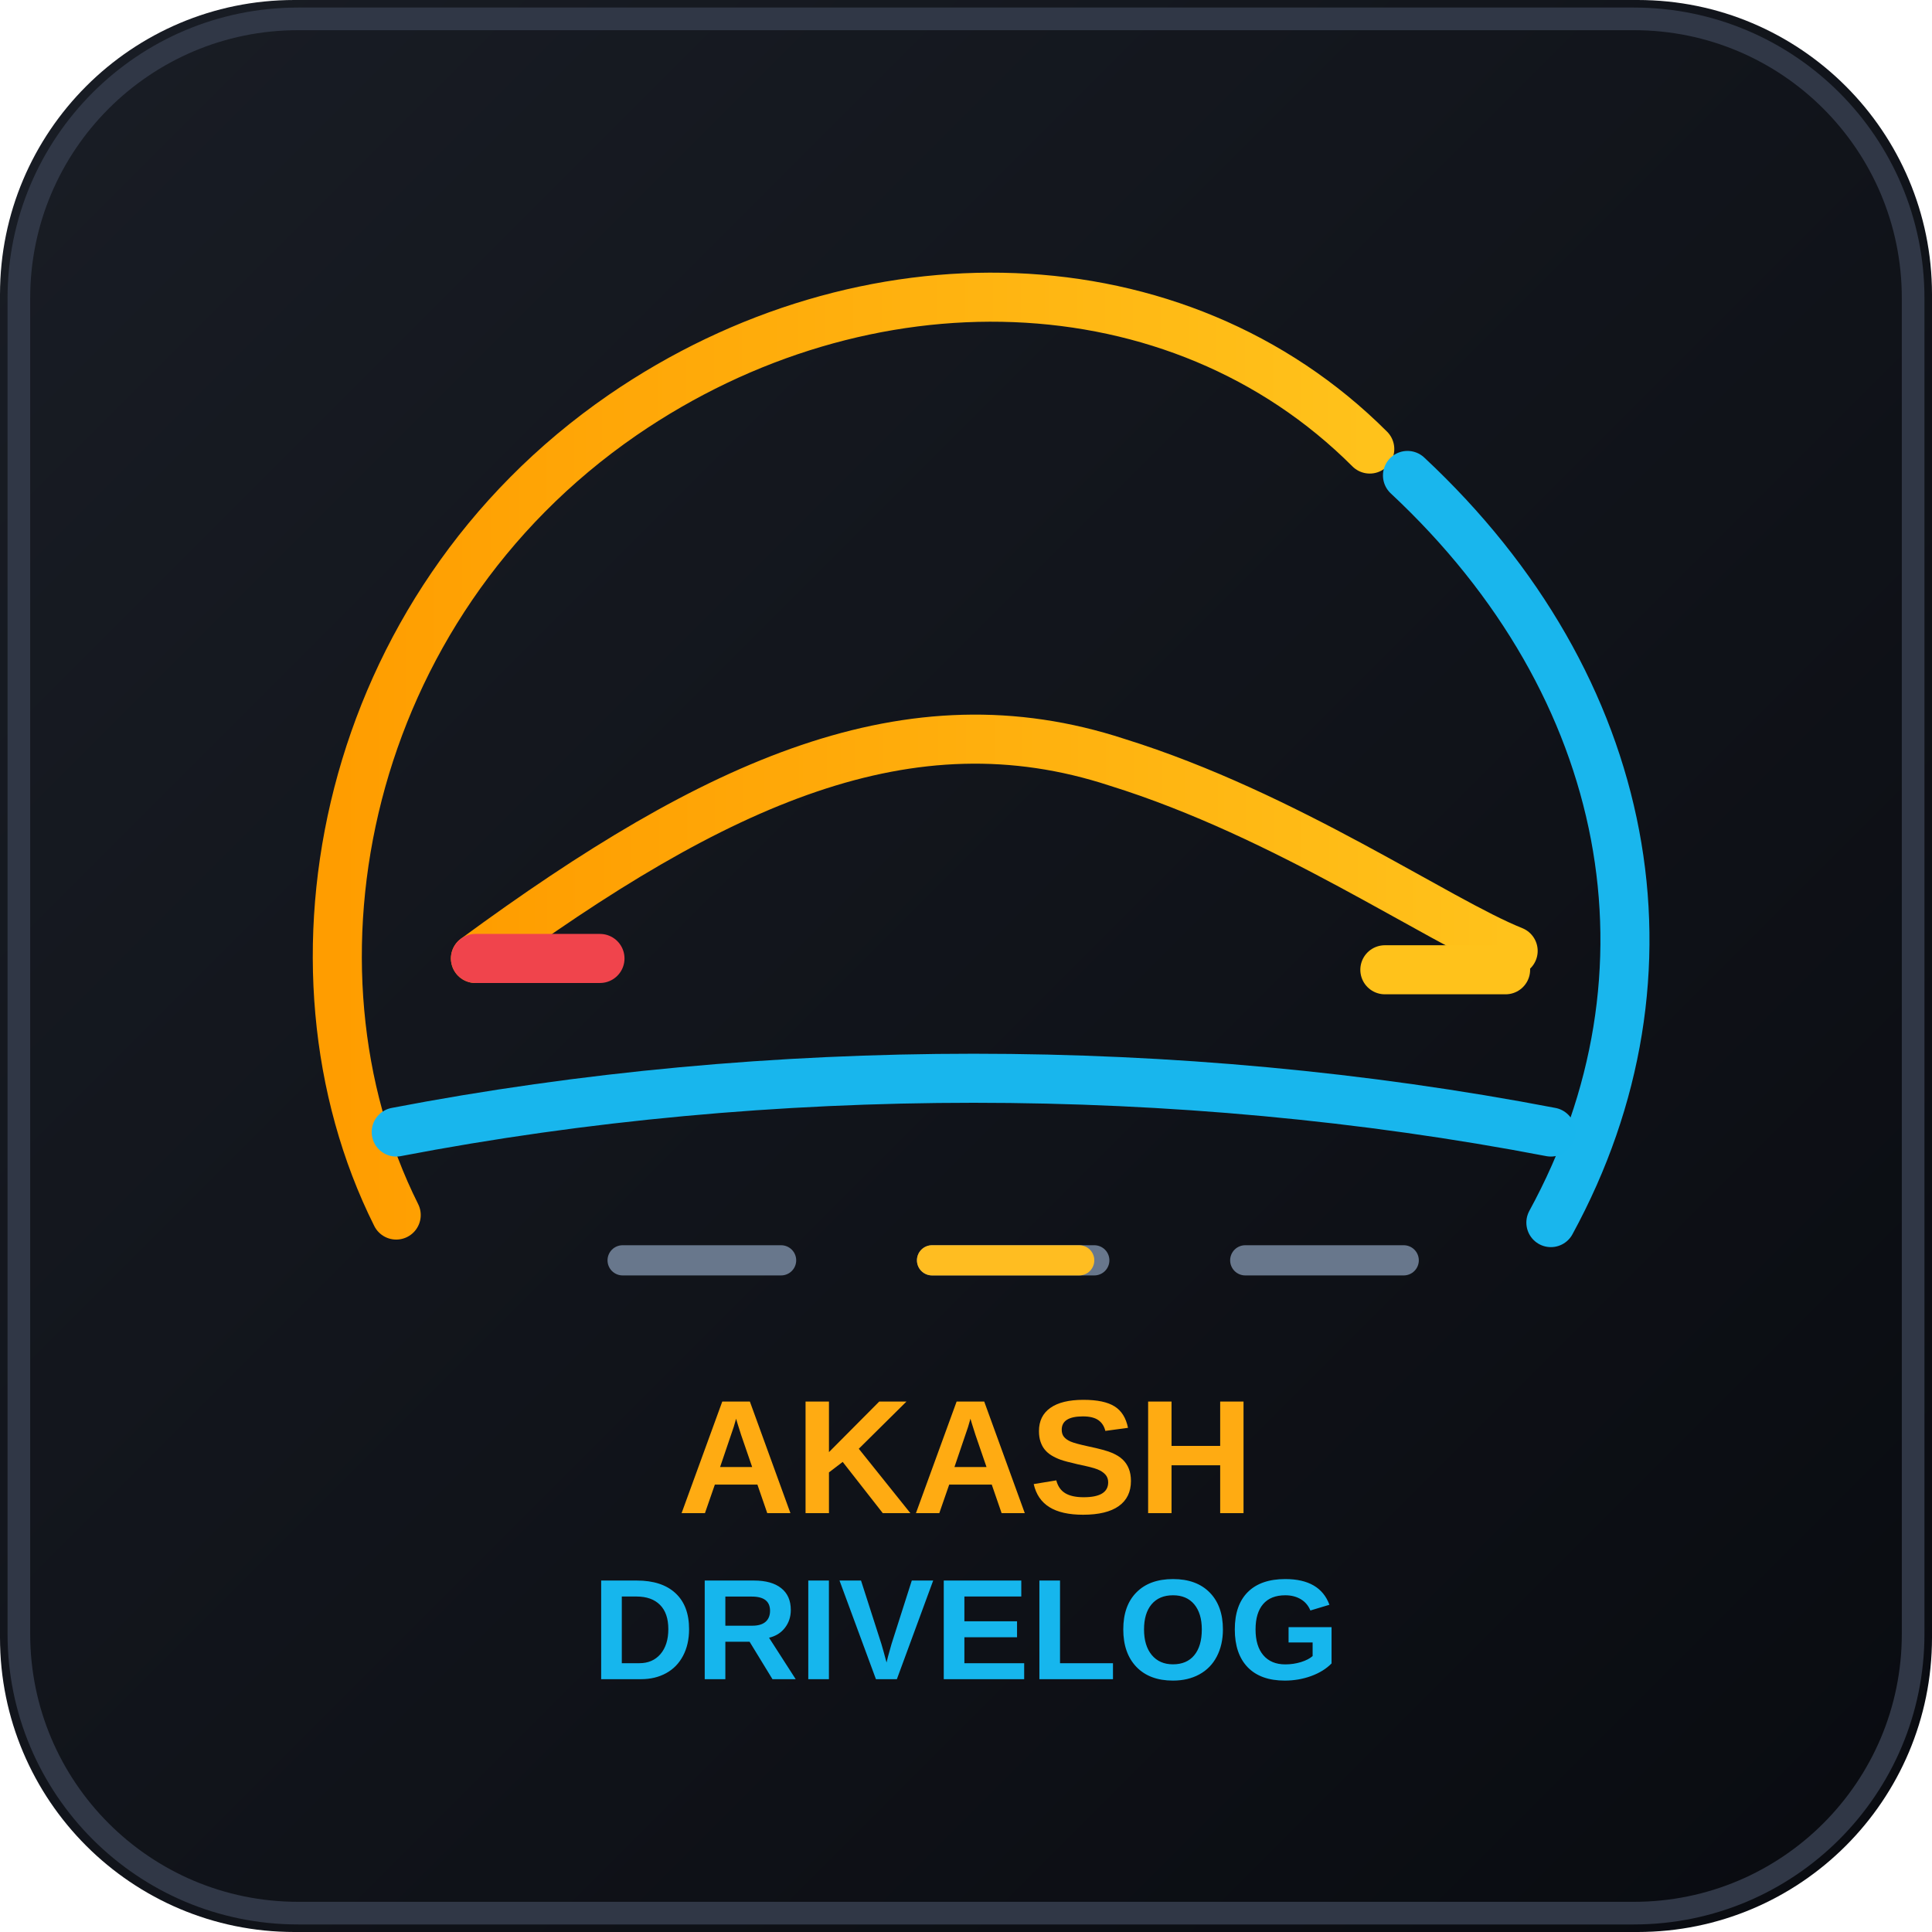
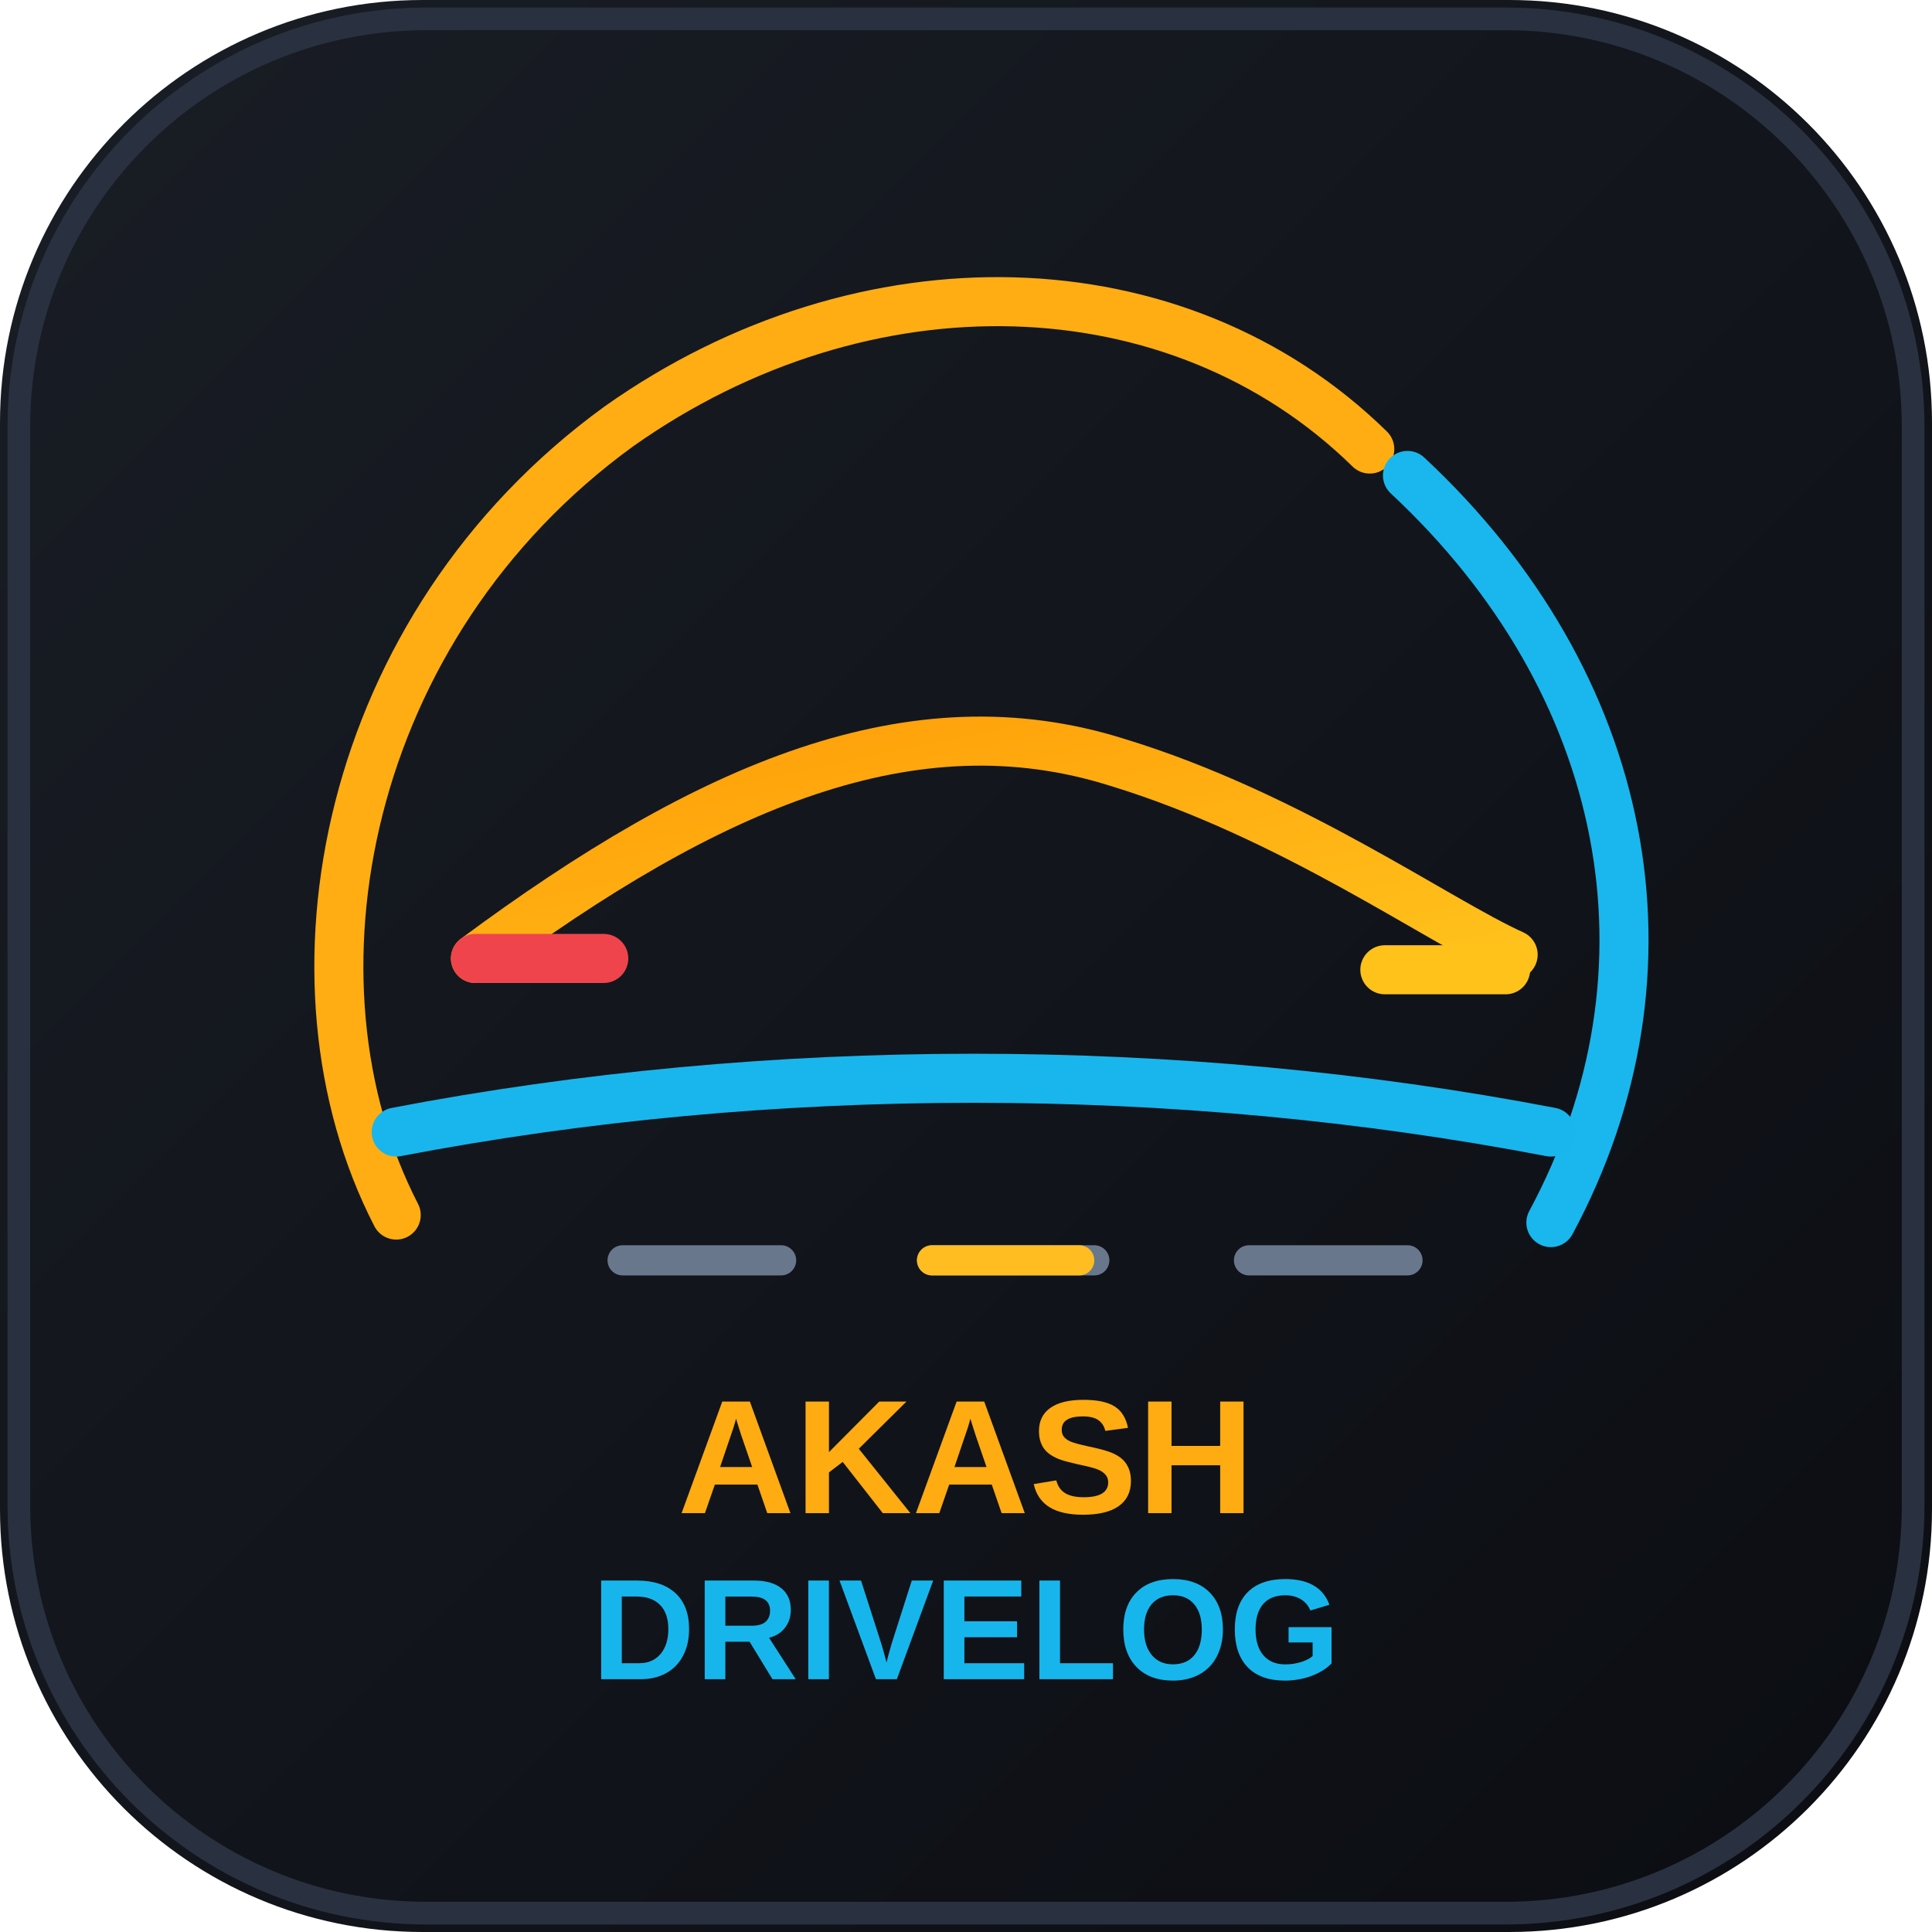
<svg xmlns="http://www.w3.org/2000/svg" viewBox="0 0 512 512">
  <defs>
    <linearGradient id="bg" x1="0" y1="0" x2="1" y2="1">
      <stop stop-color="#191d25" />
-       <stop offset="1" stop-color="#090b10" />
+       <stop offset="1" stop-color="#0b0d12" />
    </linearGradient>
-     <linearGradient id="gold" x1="0" y1="0" x2="1" y2="0">
-       <stop stop-color="#ff9d00" />
-       <stop offset="1" stop-color="#ffc21b" />
+     <linearGradient id="amber" x1="0" y1="0" x2="1" y2="1">
+       <stop stop-color="#ff9d08" />
+       <stop offset="1" stop-color="#ffc21c" />
    </linearGradient>
  </defs>
-   <rect width="512" height="512" rx="78" fill="url(#bg)" />
-   <rect x="5" y="5" width="502" height="502" rx="74" fill="none" stroke="#303746" stroke-width="6" />
-   <path d="M105 322 C72 256 91 161 165 110 C229 66 312 68 363 119" fill="none" stroke="url(#gold)" stroke-width="13" stroke-linecap="round" />
-   <path d="M373 126 C433 182 447 258 411 324" fill="none" stroke="#19b6ed" stroke-width="13" stroke-linecap="round" />
-   <path d="M126 254 C190 207 241 184 296 202 C341 216 381 244 401 252" fill="none" stroke="url(#gold)" stroke-width="13" stroke-linecap="round" />
-   <path d="M126 254h33" stroke="#f0444c" stroke-width="13" stroke-linecap="round" />
+   <rect width="512" height="512" rx="112" fill="url(#bg)" />
+   <rect x="5" y="5" width="502" height="502" rx="108" fill="none" stroke="#293140" stroke-width="6" />
+   <path d="M105 322 C73 260 91 166 164 113 C229 67 312 69 363 119" fill="none" stroke="#ffad12" stroke-width="13" stroke-linecap="round" />
+   <path d="M373 126 C432 181 447 257 411 324" fill="none" stroke="#19b7ee" stroke-width="13" stroke-linecap="round" />
+   <path d="M126 254 C188 208 242 185 296 202 C342 216 381 244 401 253" fill="none" stroke="url(#amber)" stroke-width="13" stroke-linecap="round" stroke-linejoin="round" />
+   <path d="M126 254h34" stroke="#f0444c" stroke-width="13" stroke-linecap="round" />
  <path d="M399 257h-32" stroke="#ffc21b" stroke-width="13" stroke-linecap="round" />
  <path d="M105 300 C204 281 312 281 411 300" fill="none" stroke="#18b6ed" stroke-width="13" stroke-linecap="round" />
-   <path d="M165 334h42m40 0h43m40 0h42" stroke="#68778c" stroke-width="8" stroke-linecap="round" />
+   <path d="M165 334h42 M247 334h43 M331 334h42" stroke="#68778c" stroke-width="8" stroke-linecap="round" />
  <path d="M247 334h39" stroke="#ffbd21" stroke-width="8" stroke-linecap="round" />
  <text x="256" y="401" text-anchor="middle" font-family="Arial,sans-serif" font-size="43" font-weight="800" fill="#ffab12">AKASH</text>
  <text x="256" y="445" text-anchor="middle" font-family="Arial,sans-serif" font-size="38" font-weight="800" fill="#16b6ed">DRIVELOG</text>
</svg>
